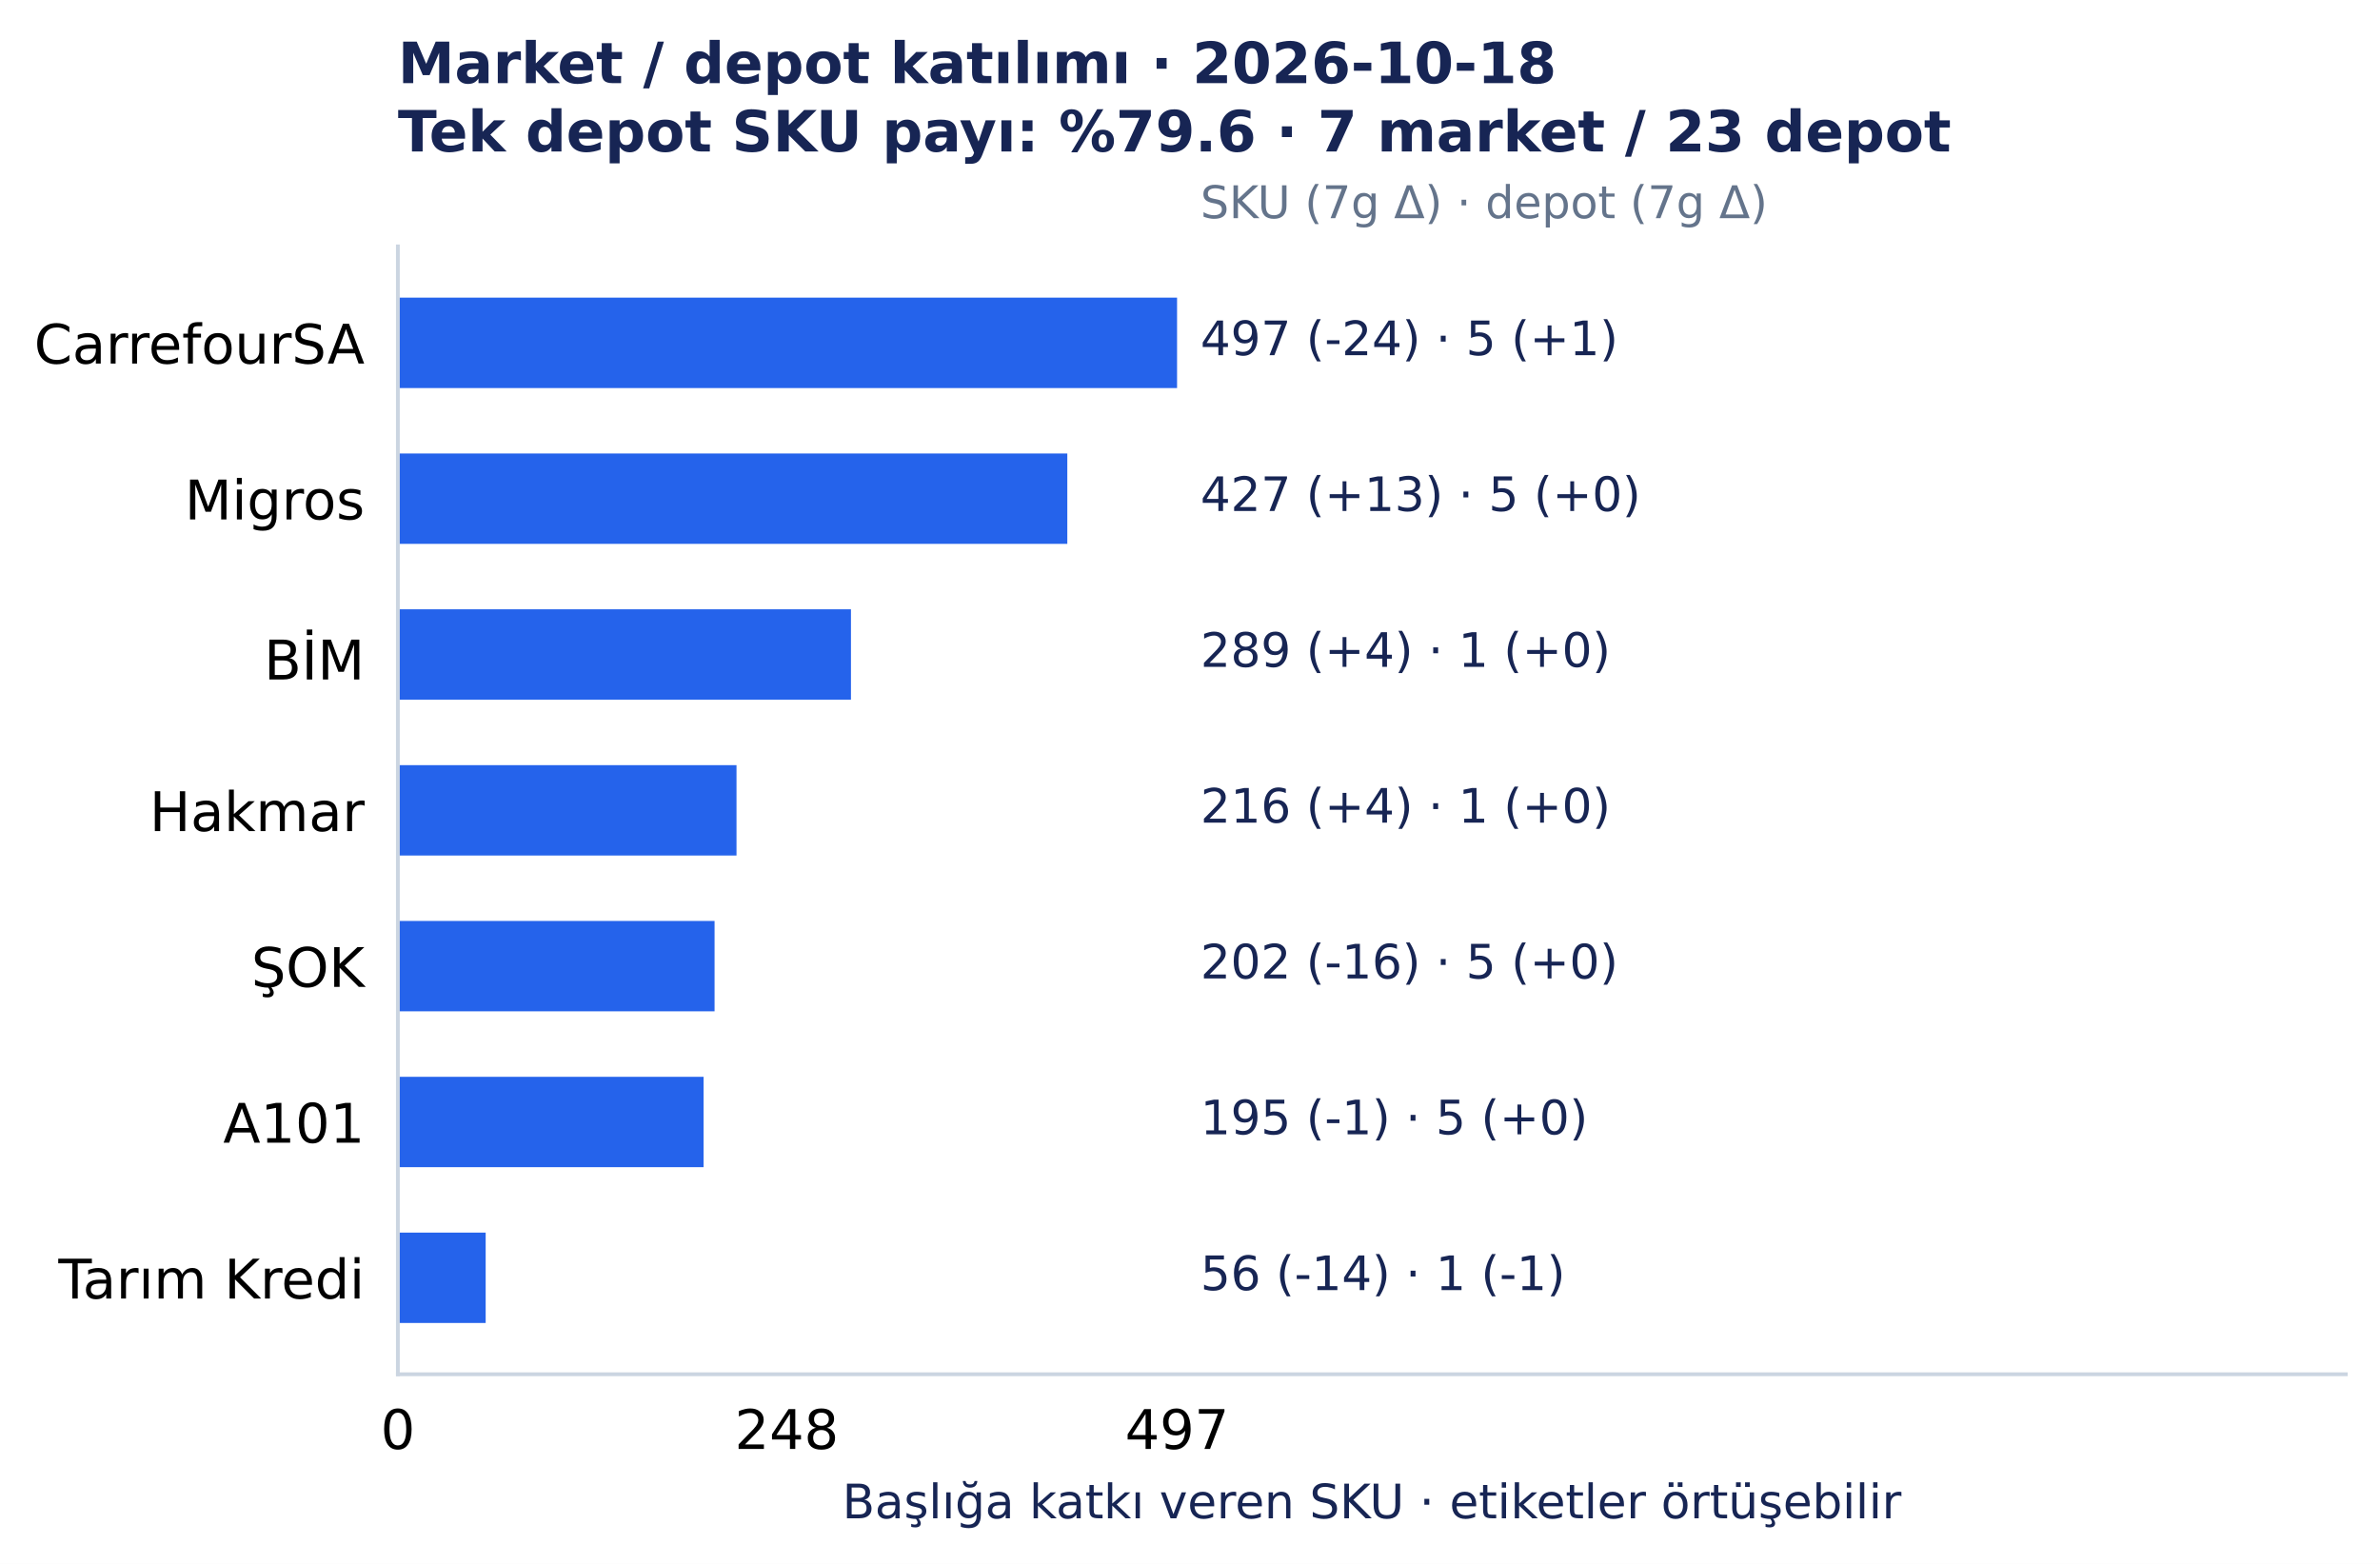
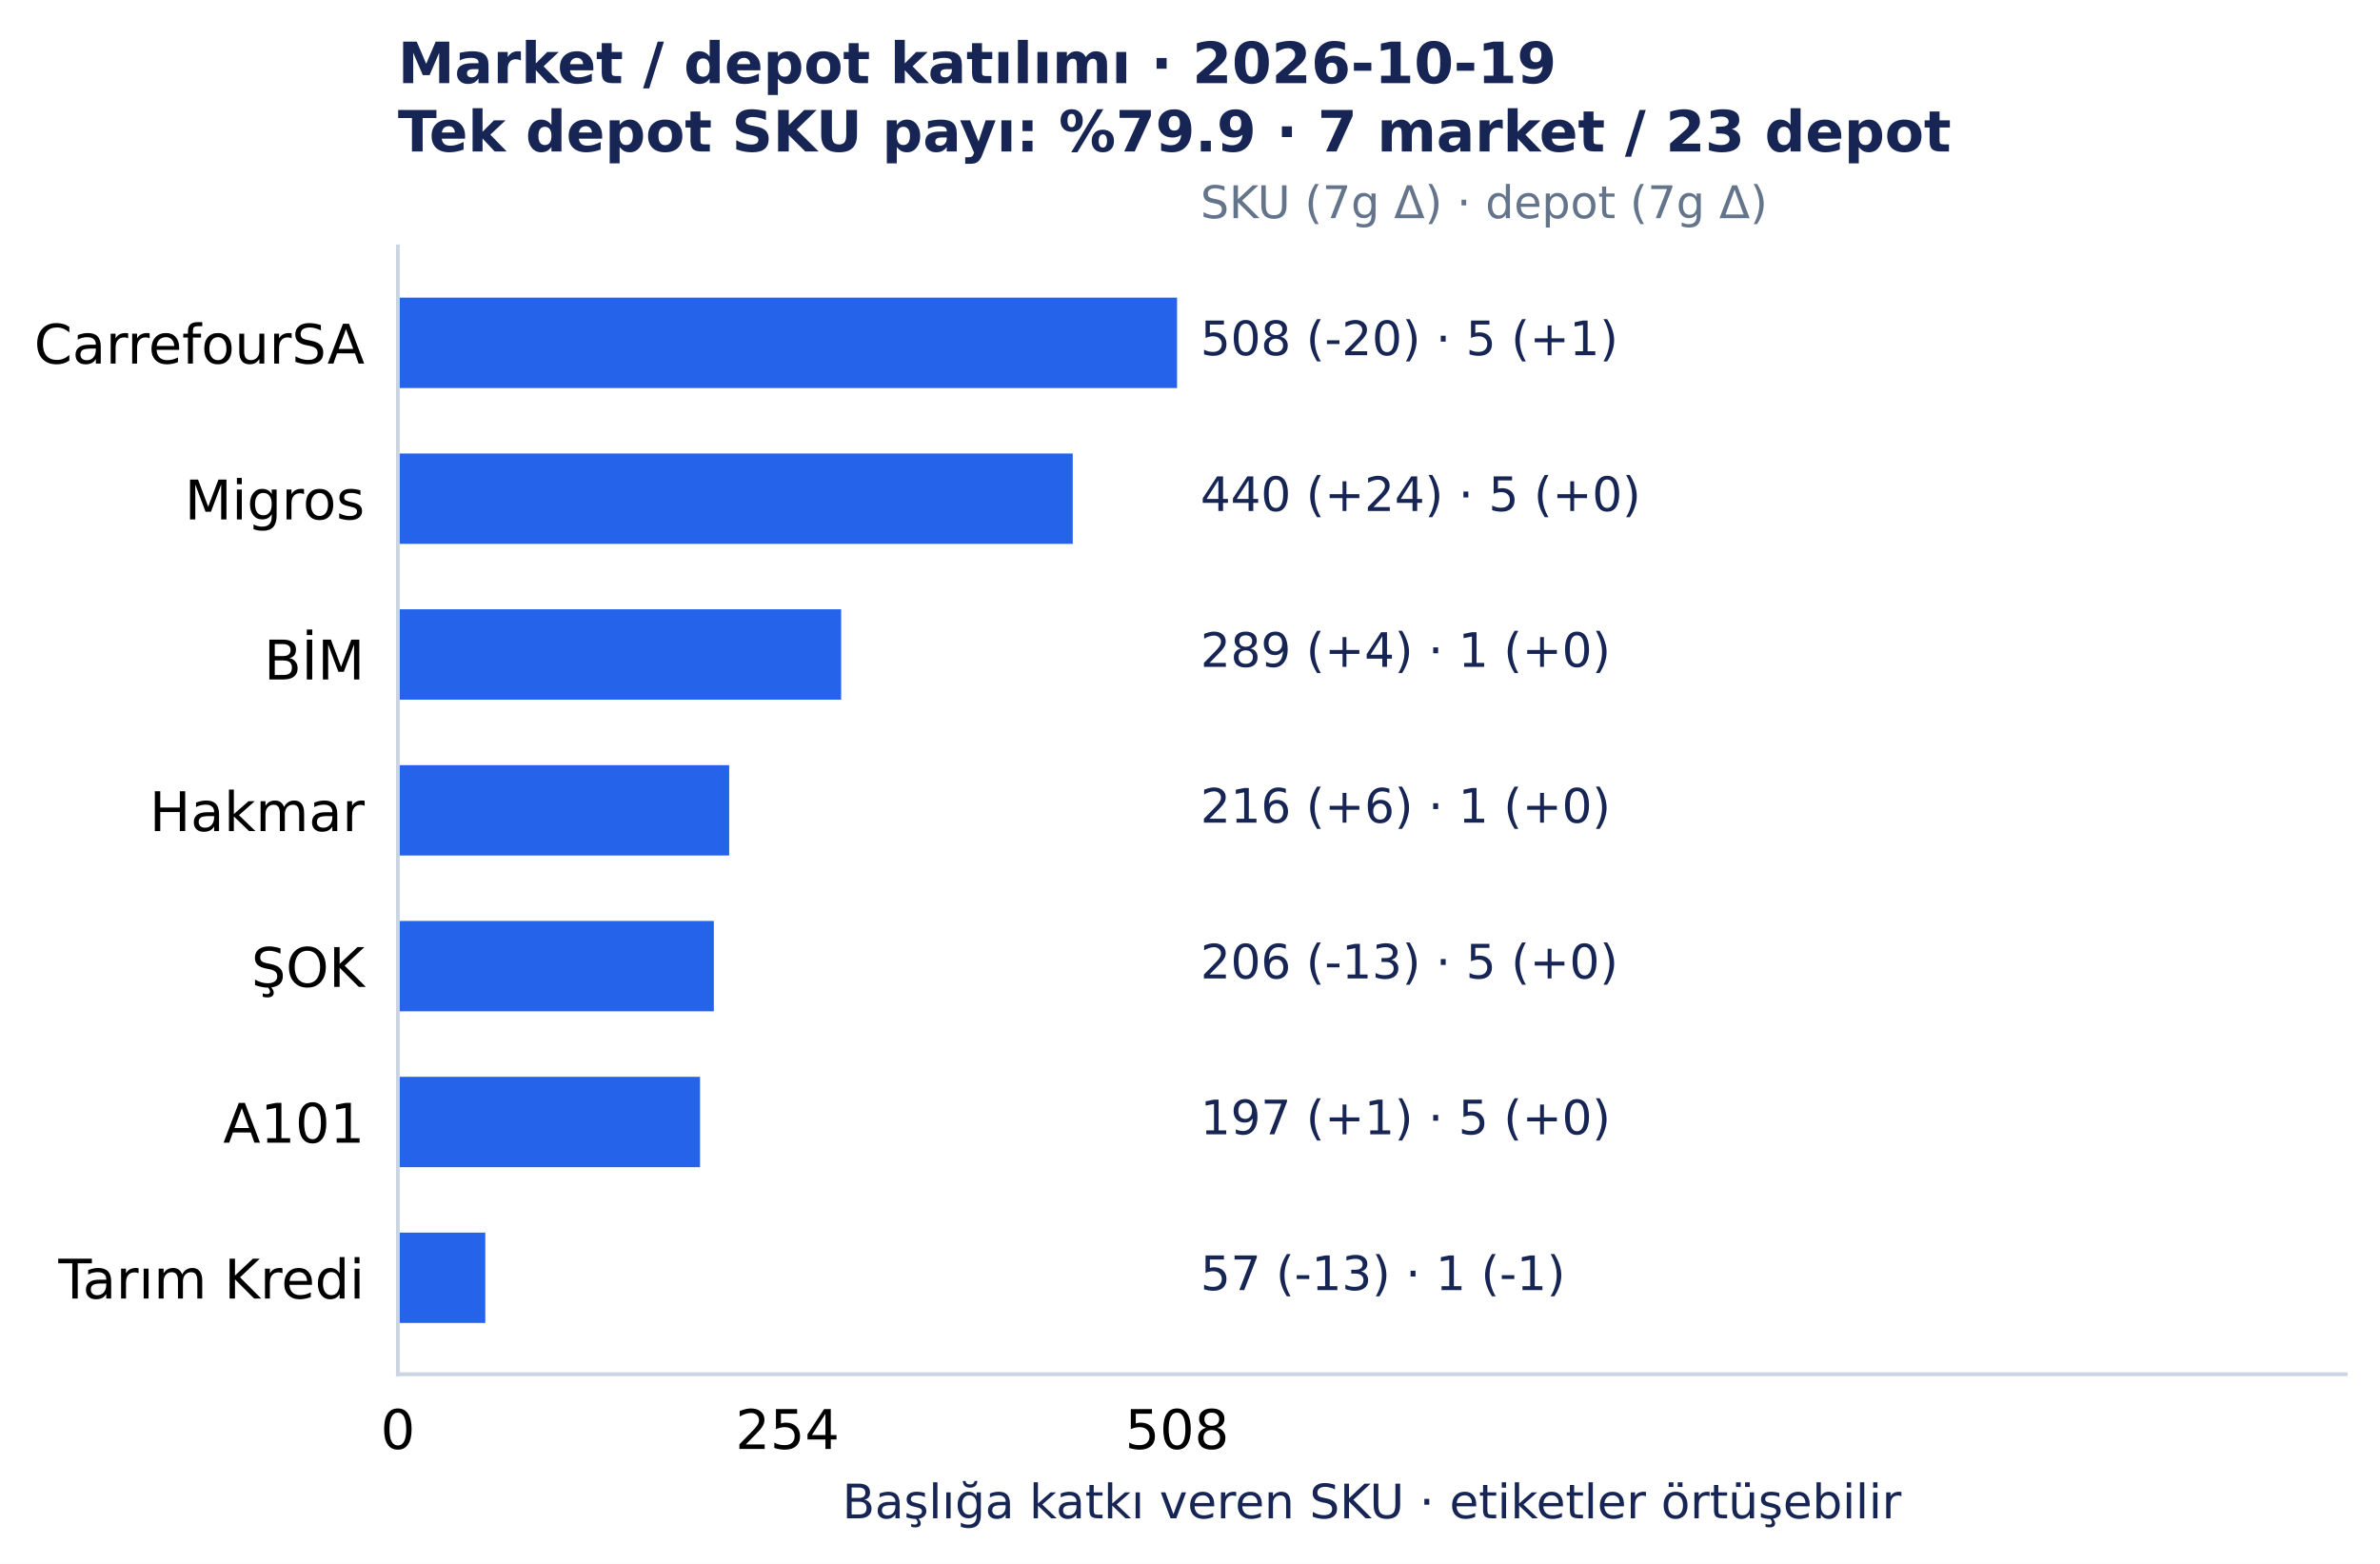
<svg xmlns="http://www.w3.org/2000/svg" width="501.492pt" height="329.548pt" viewBox="0 0 501.492 329.548" version="1.1">
  <defs>
    <style type="text/css">*{stroke-linejoin: round; stroke-linecap: butt}</style>
  </defs>
  <g id="figure_1">
    <g id="patch_1">
      <path d="M 0 329.548 L 501.492 329.548 L 501.492 0 L 0 0 z " style="fill: #ffffff" />
    </g>
    <g id="axes_1">
      <g id="patch_2">
        <path d="M 83.836 289.594 L 494.292 289.594 L 494.292 51.923 L 83.836 51.923 z " style="fill: #ffffff" />
      </g>
      <g id="matplotlib.axis_1">
        <g id="xtick_1">
          <g id="line2d_1" />
          <g id="text_1">
            <text style="font-size: 11.5px; font-family: 'DejaVu Sans', 'Bitstream Vera Sans', 'Computer Modern Sans Serif', 'Lucida Grande', 'Verdana', 'Geneva', 'Lucid', 'Arial', 'Helvetica', 'Avant Garde', sans-serif; text-anchor: middle" x="83.836" y="305.331" transform="rotate(-0 83.83609 305.3312)">0</text>
          </g>
        </g>
        <g id="xtick_2">
          <g id="line2d_2" />
          <g id="text_2">
-             <text style="font-size: 11.5px; font-family: 'DejaVu Sans', 'Bitstream Vera Sans', 'Computer Modern Sans Serif', 'Lucida Grande', 'Verdana', 'Geneva', 'Lucid', 'Arial', 'Helvetica', 'Avant Garde', sans-serif; text-anchor: middle" x="165.762" y="305.331" transform="rotate(-0 165.7622 305.3312)">248</text>
+             <text style="font-size: 11.5px; font-family: 'DejaVu Sans', 'Bitstream Vera Sans', 'Computer Modern Sans Serif', 'Lucida Grande', 'Verdana', 'Geneva', 'Lucid', 'Arial', 'Helvetica', 'Avant Garde', sans-serif; text-anchor: middle" x="165.927" y="305.331" transform="rotate(-0 165.9273 305.3312)">254</text>
          </g>
        </g>
        <g id="xtick_3">
          <g id="line2d_3" />
          <g id="text_3">
-             <text style="font-size: 11.5px; font-family: 'DejaVu Sans', 'Bitstream Vera Sans', 'Computer Modern Sans Serif', 'Lucida Grande', 'Verdana', 'Geneva', 'Lucid', 'Arial', 'Helvetica', 'Avant Garde', sans-serif; text-anchor: middle" x="248.019" y="305.331" transform="rotate(-0 248.0186 305.3312)">497</text>
+             <text style="font-size: 11.5px; font-family: 'DejaVu Sans', 'Bitstream Vera Sans', 'Computer Modern Sans Serif', 'Lucida Grande', 'Verdana', 'Geneva', 'Lucid', 'Arial', 'Helvetica', 'Avant Garde', sans-serif; text-anchor: middle" x="248.019" y="305.331" transform="rotate(-0 248.0186 305.3312)">508</text>
          </g>
        </g>
        <g id="text_4">
          <text style="font-size: 10px; font-family: 'DejaVu Sans', 'Bitstream Vera Sans', 'Computer Modern Sans Serif', 'Lucida Grande', 'Verdana', 'Geneva', 'Lucid', 'Arial', 'Helvetica', 'Avant Garde', sans-serif; text-anchor: middle; fill: #172554" x="289.064" y="319.945" transform="rotate(-0 289.0642 319.9455)">Başlığa katkı veren SKU · etiketler örtüşebilir</text>
        </g>
      </g>
      <g id="matplotlib.axis_2">
        <g id="ytick_1">
          <g id="line2d_4" />
          <g id="text_5">
            <text style="font-size: 11.5px; font-family: 'DejaVu Sans', 'Bitstream Vera Sans', 'Computer Modern Sans Serif', 'Lucida Grande', 'Verdana', 'Geneva', 'Lucid', 'Arial', 'Helvetica', 'Avant Garde', sans-serif; text-anchor: end" x="76.836" y="76.618" transform="rotate(-0 76.83609 76.61754)">CarrefourSA</text>
          </g>
        </g>
        <g id="ytick_2">
          <g id="line2d_5" />
          <g id="text_6">
            <text style="font-size: 11.5px; font-family: 'DejaVu Sans', 'Bitstream Vera Sans', 'Computer Modern Sans Serif', 'Lucida Grande', 'Verdana', 'Geneva', 'Lucid', 'Arial', 'Helvetica', 'Avant Garde', sans-serif; text-anchor: end" x="76.836" y="109.454" transform="rotate(-0 76.83609 109.4541)">Migros</text>
          </g>
        </g>
        <g id="ytick_3">
          <g id="line2d_6" />
          <g id="text_7">
            <text style="font-size: 11.5px; font-family: 'DejaVu Sans', 'Bitstream Vera Sans', 'Computer Modern Sans Serif', 'Lucida Grande', 'Verdana', 'Geneva', 'Lucid', 'Arial', 'Helvetica', 'Avant Garde', sans-serif; text-anchor: end" x="76.836" y="143.177" transform="rotate(-0 76.83609 143.1775)">BİM</text>
          </g>
        </g>
        <g id="ytick_4">
          <g id="line2d_7" />
          <g id="text_8">
            <text style="font-size: 11.5px; font-family: 'DejaVu Sans', 'Bitstream Vera Sans', 'Computer Modern Sans Serif', 'Lucida Grande', 'Verdana', 'Geneva', 'Lucid', 'Arial', 'Helvetica', 'Avant Garde', sans-serif; text-anchor: end" x="76.836" y="175.127" transform="rotate(-0 76.83609 175.1273)">Hakmar</text>
          </g>
        </g>
        <g id="ytick_5">
          <g id="line2d_8" />
          <g id="text_9">
            <text style="font-size: 11.5px; font-family: 'DejaVu Sans', 'Bitstream Vera Sans', 'Computer Modern Sans Serif', 'Lucida Grande', 'Verdana', 'Geneva', 'Lucid', 'Arial', 'Helvetica', 'Avant Garde', sans-serif; text-anchor: end" x="76.836" y="207.963" transform="rotate(-0 76.83609 207.9635)">ŞOK</text>
          </g>
        </g>
        <g id="ytick_6">
          <g id="line2d_9" />
          <g id="text_10">
            <text style="font-size: 11.5px; font-family: 'DejaVu Sans', 'Bitstream Vera Sans', 'Computer Modern Sans Serif', 'Lucida Grande', 'Verdana', 'Geneva', 'Lucid', 'Arial', 'Helvetica', 'Avant Garde', sans-serif; text-anchor: end" x="76.836" y="240.8" transform="rotate(-0 76.83609 240.8001)">A101</text>
          </g>
        </g>
        <g id="ytick_7">
          <g id="line2d_10" />
          <g id="text_11">
            <text style="font-size: 11.5px; font-family: 'DejaVu Sans', 'Bitstream Vera Sans', 'Computer Modern Sans Serif', 'Lucida Grande', 'Verdana', 'Geneva', 'Lucid', 'Arial', 'Helvetica', 'Avant Garde', sans-serif; text-anchor: end" x="76.836" y="273.637" transform="rotate(-0 76.83609 273.6372)">Tarım Kredi</text>
          </g>
        </g>
      </g>
      <g id="patch_3">
        <path d="M 83.836 62.726 L 248.019 62.726 L 248.019 81.771 L 83.836 81.771 z " clip-path="url(#p7150c4acc0)" style="fill: #2563eb" />
      </g>
      <g id="patch_4">
-         <path d="M 83.836 95.562 L 224.894 95.562 L 224.894 114.608 L 83.836 114.608 z " clip-path="url(#p7150c4acc0)" style="fill: #2563eb" />
+         <path d="M 83.836 95.562 L 226.041 95.562 L 226.041 114.608 L 83.836 114.608 z " clip-path="url(#p7150c4acc0)" style="fill: #2563eb" />
      </g>
      <g id="patch_5">
-         <path d="M 83.836 128.399 L 179.306 128.399 L 179.306 147.444 L 83.836 147.444 z " clip-path="url(#p7150c4acc0)" style="fill: #2563eb" />
+         <path d="M 83.836 128.399 L 177.239 128.399 L 177.239 147.444 L 83.836 147.444 z " clip-path="url(#p7150c4acc0)" style="fill: #2563eb" />
      </g>
      <g id="patch_6">
-         <path d="M 83.836 161.236 L 155.191 161.236 L 155.191 180.281 L 83.836 180.281 z " clip-path="url(#p7150c4acc0)" style="fill: #2563eb" />
+         <path d="M 83.836 161.236 L 153.646 161.236 L 153.646 180.281 L 83.836 180.281 z " clip-path="url(#p7150c4acc0)" style="fill: #2563eb" />
      </g>
      <g id="patch_7">
-         <path d="M 83.836 194.072 L 150.566 194.072 L 150.566 213.117 L 83.836 213.117 z " clip-path="url(#p7150c4acc0)" style="fill: #2563eb" />
+         <path d="M 83.836 194.072 L 150.414 194.072 L 150.414 213.117 L 83.836 213.117 z " clip-path="url(#p7150c4acc0)" style="fill: #2563eb" />
      </g>
      <g id="patch_8">
-         <path d="M 83.836 226.909 L 148.254 226.909 L 148.254 245.954 L 83.836 245.954 z " clip-path="url(#p7150c4acc0)" style="fill: #2563eb" />
+         <path d="M 83.836 226.909 L 147.505 226.909 L 147.505 245.954 L 83.836 245.954 z " clip-path="url(#p7150c4acc0)" style="fill: #2563eb" />
      </g>
      <g id="patch_9">
-         <path d="M 83.836 259.745 L 102.336 259.745 L 102.336 278.791 L 83.836 278.791 z " clip-path="url(#p7150c4acc0)" style="fill: #2563eb" />
+         <path d="M 83.836 259.745 L 102.258 259.745 L 102.258 278.791 L 83.836 278.791 z " clip-path="url(#p7150c4acc0)" style="fill: #2563eb" />
      </g>
      <g id="patch_10">
        <path d="M 83.836 289.594 L 83.836 51.923 " style="fill: none; stroke: #cbd5e1; stroke-width: 0.8; stroke-linejoin: miter; stroke-linecap: square" />
      </g>
      <g id="patch_11">
        <path d="M 83.836 289.594 L 494.292 289.594 " style="fill: none; stroke: #cbd5e1; stroke-width: 0.8; stroke-linejoin: miter; stroke-linecap: square" />
      </g>
      <g id="text_12">
-         <text style="font-size: 10px; font-family: 'DejaVu Sans', 'Bitstream Vera Sans', 'Computer Modern Sans Serif', 'Lucida Grande', 'Verdana', 'Geneva', 'Lucid', 'Arial', 'Helvetica', 'Avant Garde', sans-serif; text-anchor: start; fill: #172554" x="252.944" y="74.846" transform="rotate(-0 252.9441 74.84609)">497 (-24)  ·  5 (+1)</text>
+         <text style="font-size: 10px; font-family: 'DejaVu Sans', 'Bitstream Vera Sans', 'Computer Modern Sans Serif', 'Lucida Grande', 'Verdana', 'Geneva', 'Lucid', 'Arial', 'Helvetica', 'Avant Garde', sans-serif; text-anchor: start; fill: #172554" x="252.944" y="74.846" transform="rotate(-0 252.9441 74.84609)">508 (-20)  ·  5 (+1)</text>
      </g>
      <g id="text_13">
-         <text style="font-size: 10px; font-family: 'DejaVu Sans', 'Bitstream Vera Sans', 'Computer Modern Sans Serif', 'Lucida Grande', 'Verdana', 'Geneva', 'Lucid', 'Arial', 'Helvetica', 'Avant Garde', sans-serif; text-anchor: start; fill: #172554" x="252.944" y="107.683" transform="rotate(-0 252.9441 107.6827)">427 (+13)  ·  5 (+0)</text>
+         <text style="font-size: 10px; font-family: 'DejaVu Sans', 'Bitstream Vera Sans', 'Computer Modern Sans Serif', 'Lucida Grande', 'Verdana', 'Geneva', 'Lucid', 'Arial', 'Helvetica', 'Avant Garde', sans-serif; text-anchor: start; fill: #172554" x="252.944" y="107.683" transform="rotate(-0 252.9441 107.6827)">440 (+24)  ·  5 (+0)</text>
      </g>
      <g id="text_14">
        <text style="font-size: 10px; font-family: 'DejaVu Sans', 'Bitstream Vera Sans', 'Computer Modern Sans Serif', 'Lucida Grande', 'Verdana', 'Geneva', 'Lucid', 'Arial', 'Helvetica', 'Avant Garde', sans-serif; text-anchor: start; fill: #172554" x="252.944" y="140.519" transform="rotate(-0 252.9441 140.5193)">289 (+4)  ·  1 (+0)</text>
      </g>
      <g id="text_15">
-         <text style="font-size: 10px; font-family: 'DejaVu Sans', 'Bitstream Vera Sans', 'Computer Modern Sans Serif', 'Lucida Grande', 'Verdana', 'Geneva', 'Lucid', 'Arial', 'Helvetica', 'Avant Garde', sans-serif; text-anchor: start; fill: #172554" x="252.944" y="173.356" transform="rotate(-0 252.9441 173.3559)">216 (+4)  ·  1 (+0)</text>
+         <text style="font-size: 10px; font-family: 'DejaVu Sans', 'Bitstream Vera Sans', 'Computer Modern Sans Serif', 'Lucida Grande', 'Verdana', 'Geneva', 'Lucid', 'Arial', 'Helvetica', 'Avant Garde', sans-serif; text-anchor: start; fill: #172554" x="252.944" y="173.356" transform="rotate(-0 252.9441 173.3559)">216 (+6)  ·  1 (+0)</text>
      </g>
      <g id="text_16">
-         <text style="font-size: 10px; font-family: 'DejaVu Sans', 'Bitstream Vera Sans', 'Computer Modern Sans Serif', 'Lucida Grande', 'Verdana', 'Geneva', 'Lucid', 'Arial', 'Helvetica', 'Avant Garde', sans-serif; text-anchor: start; fill: #172554" x="252.944" y="206.193" transform="rotate(-0 252.9441 206.1925)">202 (-16)  ·  5 (+0)</text>
+         <text style="font-size: 10px; font-family: 'DejaVu Sans', 'Bitstream Vera Sans', 'Computer Modern Sans Serif', 'Lucida Grande', 'Verdana', 'Geneva', 'Lucid', 'Arial', 'Helvetica', 'Avant Garde', sans-serif; text-anchor: start; fill: #172554" x="252.944" y="206.193" transform="rotate(-0 252.9441 206.1925)">206 (-13)  ·  5 (+0)</text>
      </g>
      <g id="text_17">
-         <text style="font-size: 10px; font-family: 'DejaVu Sans', 'Bitstream Vera Sans', 'Computer Modern Sans Serif', 'Lucida Grande', 'Verdana', 'Geneva', 'Lucid', 'Arial', 'Helvetica', 'Avant Garde', sans-serif; text-anchor: start; fill: #172554" x="252.944" y="239.029" transform="rotate(-0 252.9441 239.0291)">195 (-1)  ·  5 (+0)</text>
+         <text style="font-size: 10px; font-family: 'DejaVu Sans', 'Bitstream Vera Sans', 'Computer Modern Sans Serif', 'Lucida Grande', 'Verdana', 'Geneva', 'Lucid', 'Arial', 'Helvetica', 'Avant Garde', sans-serif; text-anchor: start; fill: #172554" x="252.944" y="239.029" transform="rotate(-0 252.9441 239.0291)">197 (+1)  ·  5 (+0)</text>
      </g>
      <g id="text_18">
-         <text style="font-size: 10px; font-family: 'DejaVu Sans', 'Bitstream Vera Sans', 'Computer Modern Sans Serif', 'Lucida Grande', 'Verdana', 'Geneva', 'Lucid', 'Arial', 'Helvetica', 'Avant Garde', sans-serif; text-anchor: start; fill: #172554" x="252.944" y="271.866" transform="rotate(-0 252.9441 271.8657)">56 (-14)  ·  1 (-1)</text>
+         <text style="font-size: 10px; font-family: 'DejaVu Sans', 'Bitstream Vera Sans', 'Computer Modern Sans Serif', 'Lucida Grande', 'Verdana', 'Geneva', 'Lucid', 'Arial', 'Helvetica', 'Avant Garde', sans-serif; text-anchor: start; fill: #172554" x="252.944" y="271.866" transform="rotate(-0 252.9441 271.8657)">57 (-13)  ·  1 (-1)</text>
      </g>
      <g id="text_19">
        <text style="font-size: 9.5px; font-family: 'DejaVu Sans', 'Bitstream Vera Sans', 'Computer Modern Sans Serif', 'Lucida Grande', 'Verdana', 'Geneva', 'Lucid', 'Arial', 'Helvetica', 'Avant Garde', sans-serif; text-anchor: start; fill: #64748b" x="252.944" y="45.979" transform="rotate(-0 252.9441 45.97915)">SKU (7g Δ) · depot (7g Δ)</text>
      </g>
      <g id="text_20">
-         <text style="font-weight: 700; font-size: 12px; font-family: 'DejaVu Sans', 'Bitstream Vera Sans', 'Computer Modern Sans Serif', 'Lucida Grande', 'Verdana', 'Geneva', 'Lucid', 'Arial', 'Helvetica', 'Avant Garde', sans-serif; fill: #172554" transform="translate(83.83609 17.5193)">Market / depot katılımı · 2026-10-18</text>
-         <text style="font-weight: 700; font-size: 12px; font-family: 'DejaVu Sans', 'Bitstream Vera Sans', 'Computer Modern Sans Serif', 'Lucida Grande', 'Verdana', 'Geneva', 'Lucid', 'Arial', 'Helvetica', 'Avant Garde', sans-serif; fill: #172554" transform="translate(83.83609 31.92258)">Tek depot SKU payı: %79.6 · 7 market / 23 depot</text>
+         <text style="font-weight: 700; font-size: 12px; font-family: 'DejaVu Sans', 'Bitstream Vera Sans', 'Computer Modern Sans Serif', 'Lucida Grande', 'Verdana', 'Geneva', 'Lucid', 'Arial', 'Helvetica', 'Avant Garde', sans-serif; fill: #172554" transform="translate(83.83609 17.5193)">Market / depot katılımı · 2026-10-19</text>
+         <text style="font-weight: 700; font-size: 12px; font-family: 'DejaVu Sans', 'Bitstream Vera Sans', 'Computer Modern Sans Serif', 'Lucida Grande', 'Verdana', 'Geneva', 'Lucid', 'Arial', 'Helvetica', 'Avant Garde', sans-serif; fill: #172554" transform="translate(83.83609 31.92258)">Tek depot SKU payı: %79.9 · 7 market / 23 depot</text>
      </g>
    </g>
  </g>
  <defs>
    <clipPath id="p7150c4acc0">
      <rect x="83.836" y="51.923" width="410.456" height="237.671" />
    </clipPath>
  </defs>
</svg>
